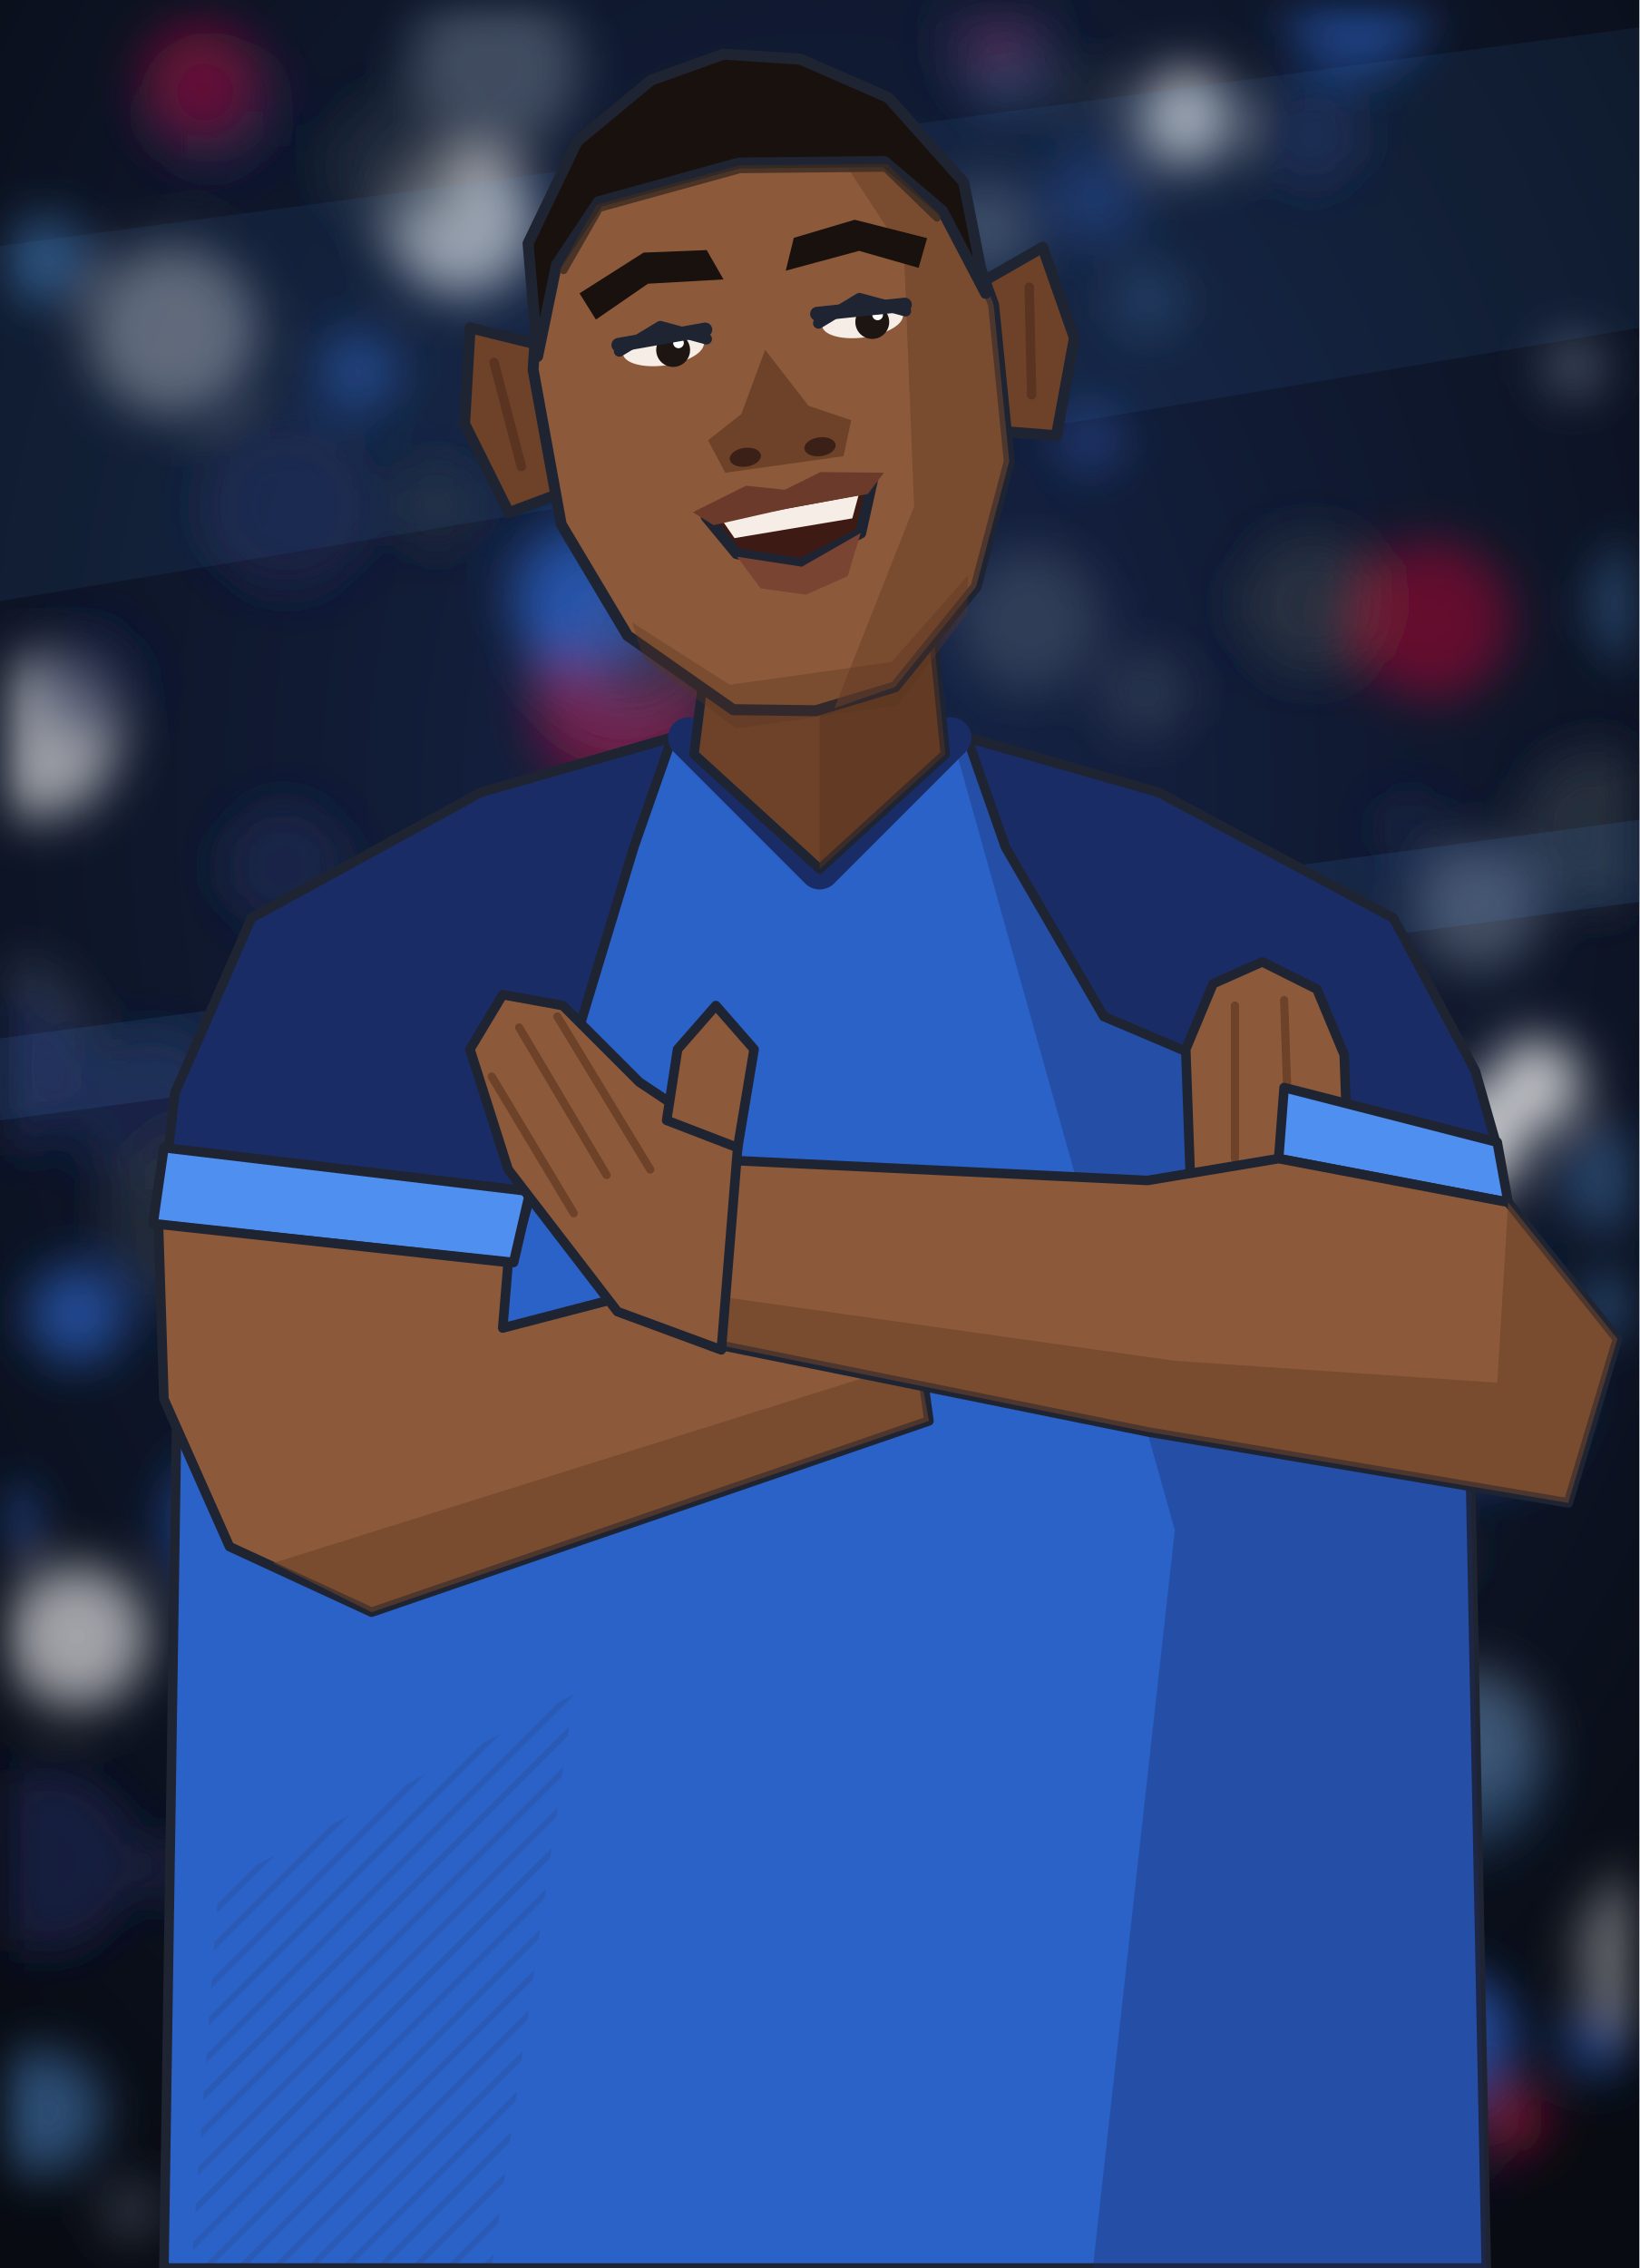
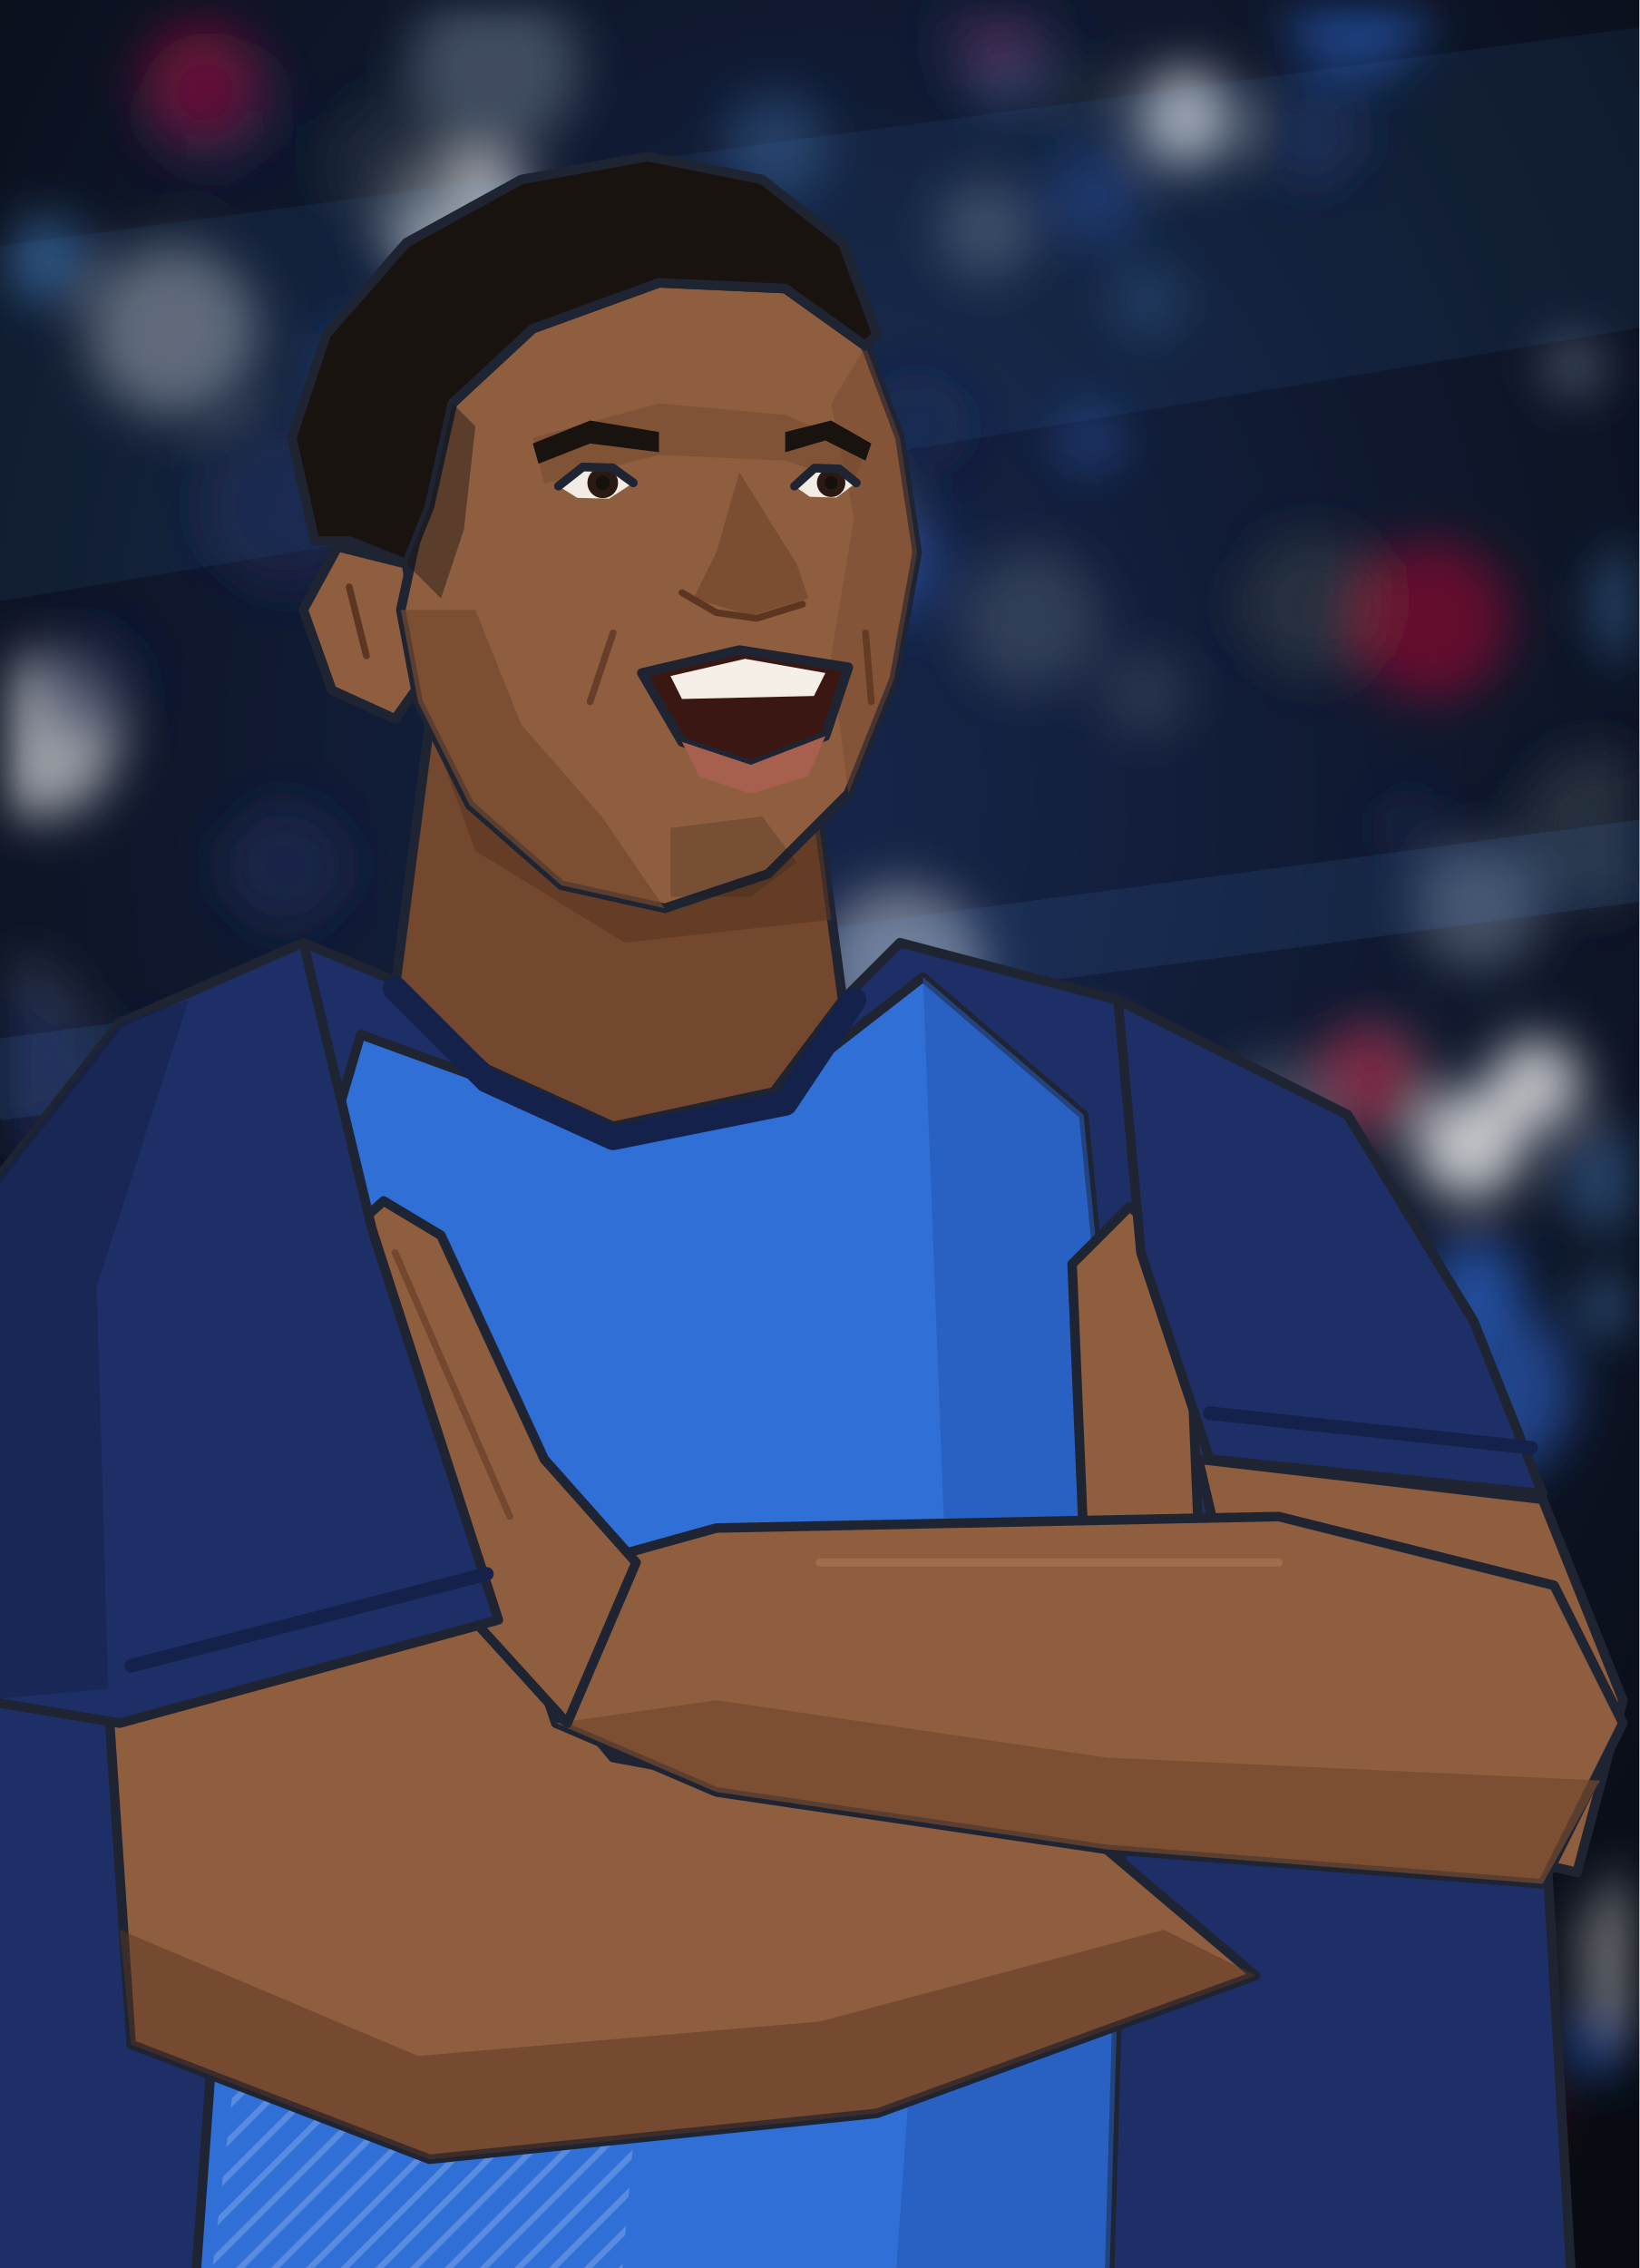
<svg xmlns="http://www.w3.org/2000/svg" viewBox="0 0 600 830" width="600" height="830">
  <defs>
    <filter id="blur" x="-20%" y="-20%" width="140%" height="140%">
      <feGaussianBlur stdDeviation="9" />
    </filter>
    <filter id="blur2" x="-20%" y="-20%" width="140%" height="140%">
      <feGaussianBlur stdDeviation="5" />
    </filter>
    <pattern id="hatch" width="9" height="9" patternUnits="userSpaceOnUse" patternTransform="rotate(45)">
      <rect width="2.2" height="9" fill="#ffffff" />
    </pattern>
    <pattern id="hatchd" width="9" height="9" patternUnits="userSpaceOnUse" patternTransform="rotate(45)">
      <rect width="2.2" height="9" fill="#1f2433" />
    </pattern>
    <radialGradient id="g1" cx="50%" cy="35%" r="75%">
      <stop offset="0" stop-color="#16254a" />
      <stop offset="1" stop-color="#080b12" />
    </radialGradient>
  </defs>
  <rect width="600" height="830" fill="url(#g1)" />
  <g filter="url(#blur)">
    <circle cx="158" cy="428" r="33" fill="#566377" opacity="0.62" />
    <circle cx="480" cy="221" r="26" fill="#2b3442" opacity="0.78" />
    <circle cx="177" cy="517" r="27" fill="#1b2550" opacity="0.69" />
    <circle cx="4" cy="379" r="29" fill="#566377" opacity="0.33" />
    <circle cx="227" cy="238" r="33" fill="#2b62c8" opacity="0.52" />
    <circle cx="406" cy="630" r="25" fill="#2b62c8" opacity="0.78" />
    <circle cx="543" cy="509" r="33" fill="#2b62c8" opacity="0.62" />
    <circle cx="367" cy="23" r="15" fill="#3b6ea5" opacity="0.71" />
    <circle cx="117" cy="828" r="11" fill="#566377" opacity="0.38" />
    <circle cx="341" cy="410" r="26" fill="#1b2550" opacity="0.39" />
    <circle cx="28" cy="481" r="18" fill="#2b62c8" opacity="0.69" />
    <circle cx="203" cy="689" r="32" fill="#2b3442" opacity="0.77" />
    <circle cx="584" cy="747" r="13" fill="#2b62c8" opacity="0.58" />
    <circle cx="562" cy="397" r="17" fill="#f4f4f4" opacity="0.76" />
    <circle cx="538" cy="419" r="20" fill="#f4f4f4" opacity="0.78" />
    <circle cx="503" cy="395" r="21" fill="#566377" opacity="0.49" />
    <circle cx="17" cy="95" r="16" fill="#3b6ea5" opacity="0.66" />
    <circle cx="497" cy="2" r="26" fill="#2b62c8" opacity="0.58" />
    <circle cx="524" cy="227" r="29" fill="#c8102e" opacity="0.46" />
    <circle cx="105" cy="185" r="32" fill="#1b2550" opacity="0.61" />
    <circle cx="330" cy="354" r="30" fill="#f4f4f4" opacity="0.42" />
    <circle cx="162" cy="67" r="16" fill="#2b3442" opacity="0.51" />
    <circle cx="153" cy="699" r="12" fill="#3b6ea5" opacity="0.56" />
    <circle cx="237" cy="416" r="16" fill="#3b6ea5" opacity="0.60" />
    <circle cx="344" cy="502" r="27" fill="#566377" opacity="0.63" />
    <circle cx="241" cy="166" r="28" fill="#2b62c8" opacity="0.52" />
    <circle cx="407" cy="792" r="34" fill="#566377" opacity="0.33" />
    <circle cx="284" cy="53" r="19" fill="#3b6ea5" opacity="0.44" />
    <circle cx="419" cy="254" r="16" fill="#566377" opacity="0.33" />
    <circle cx="336" cy="660" r="15" fill="#1b2550" opacity="0.67" />
    <circle cx="480" cy="50" r="19" fill="#1b2550" opacity="0.78" />
    <circle cx="528" cy="746" r="26" fill="#2b62c8" opacity="0.78" />
    <circle cx="364" cy="814" r="15" fill="#f4f4f4" opacity="0.60" />
    <circle cx="426" cy="496" r="29" fill="#2b3442" opacity="0.54" />
    <circle cx="132" cy="547" r="29" fill="#f4f4f4" opacity="0.37" />
    <circle cx="0" cy="391" r="32" fill="#1b2550" opacity="0.78" />
    <circle cx="14" cy="270" r="29" fill="#f4f4f4" opacity="0.62" />
    <circle cx="588" cy="431" r="19" fill="#3b6ea5" opacity="0.50" />
    <circle cx="131" cy="136" r="15" fill="#2b62c8" opacity="0.50" />
    <circle cx="181" cy="25" r="31" fill="#566377" opacity="0.69" />
    <circle cx="63" cy="121" r="31" fill="#f4f4f4" opacity="0.36" />
    <circle cx="541" cy="332" r="23" fill="#566377" opacity="0.74" />
    <circle cx="160" cy="185" r="16" fill="#2b3442" opacity="0.49" />
    <circle cx="553" cy="775" r="12" fill="#c8102e" opacity="0.66" />
    <circle cx="48" cy="809" r="11" fill="#566377" opacity="0.53" />
    <circle cx="55" cy="407" r="29" fill="#1b2550" opacity="0.73" />
    <circle cx="228" cy="258" r="33" fill="#c8102e" opacity="0.46" />
    <circle cx="32" cy="250" r="23" fill="#1b2550" opacity="0.45" />
    <circle cx="292" cy="515" r="28" fill="#566377" opacity="0.77" />
    <circle cx="90" cy="558" r="30" fill="#2b62c8" opacity="0.55" />
    <circle cx="321" cy="529" r="20" fill="#f4f4f4" opacity="0.65" />
    <circle cx="528" cy="776" r="28" fill="#1b2550" opacity="0.33" />
    <circle cx="323" cy="206" r="22" fill="#2b62c8" opacity="0.46" />
    <circle cx="420" cy="110" r="13" fill="#3b6ea5" opacity="0.34" />
    <circle cx="448" cy="517" r="30" fill="#2b62c8" opacity="0.64" />
    <circle cx="443" cy="482" r="27" fill="#c8102e" opacity="0.49" />
    <circle cx="401" cy="72" r="18" fill="#2b62c8" opacity="0.32" />
    <circle cx="434" cy="43" r="18" fill="#f4f4f4" opacity="0.65" />
    <circle cx="404" cy="741" r="24" fill="#566377" opacity="0.70" />
    <circle cx="398" cy="394" r="21" fill="#566377" opacity="0.41" />
    <circle cx="77" cy="38" r="26" fill="#1b2550" opacity="0.55" />
    <circle cx="609" cy="221" r="25" fill="#3b6ea5" opacity="0.62" />
    <circle cx="610" cy="715" r="32" fill="#f4f4f4" opacity="0.42" />
    <circle cx="500" cy="395" r="20" fill="#c8102e" opacity="0.49" />
    <circle cx="526" cy="728" r="11" fill="#1b2550" opacity="0.46" />
    <circle cx="309" cy="400" r="33" fill="#1b2550" opacity="0.35" />
    <circle cx="169" cy="81" r="27" fill="#f4f4f4" opacity="0.61" />
    <circle cx="374" cy="760" r="34" fill="#566377" opacity="0.79" />
    <circle cx="160" cy="720" r="24" fill="#1b2550" opacity="0.64" />
    <circle cx="370" cy="656" r="29" fill="#3b6ea5" opacity="0.39" />
    <circle cx="73" cy="29" r="21" fill="#c8102e" opacity="0.43" />
    <circle cx="147" cy="697" r="27" fill="#1b2550" opacity="0.42" />
    <circle cx="274" cy="733" r="23" fill="#1b2550" opacity="0.77" />
    <circle cx="468" cy="411" r="24" fill="#566377" opacity="0.61" />
    <circle cx="277" cy="685" r="16" fill="#3b6ea5" opacity="0.49" />
    <circle cx="268" cy="101" r="17" fill="#1b2550" opacity="0.32" />
    <circle cx="366" cy="19" r="13" fill="#c8102e" opacity="0.59" />
    <circle cx="397" cy="622" r="25" fill="#3b6ea5" opacity="0.52" />
    <circle cx="-3" cy="557" r="15" fill="#2b62c8" opacity="0.79" />
    <circle cx="184" cy="465" r="22" fill="#2b62c8" opacity="0.49" />
    <circle cx="128" cy="584" r="24" fill="#c8102e" opacity="0.72" />
    <circle cx="306" cy="192" r="24" fill="#566377" opacity="0.74" />
    <circle cx="240" cy="230" r="29" fill="#2b3442" opacity="0.71" />
    <circle cx="588" cy="478" r="11" fill="#3b6ea5" opacity="0.59" />
    <circle cx="72" cy="446" r="34" fill="#2b3442" opacity="0.63" />
    <circle cx="145" cy="61" r="26" fill="#2b3442" opacity="0.56" />
    <circle cx="538" cy="635" r="26" fill="#566377" opacity="0.64" />
    <circle cx="336" cy="156" r="19" fill="#1b2550" opacity="0.48" />
    <circle cx="295" cy="655" r="31" fill="#2b62c8" opacity="0.75" />
    <circle cx="62" cy="684" r="13" fill="#1b2550" opacity="0.56" />
    <circle cx="184" cy="368" r="19" fill="#f4f4f4" opacity="0.33" />
    <circle cx="28" cy="599" r="26" fill="#f4f4f4" opacity="0.64" />
    <circle cx="399" cy="161" r="12" fill="#2b62c8" opacity="0.42" />
    <circle cx="357" cy="551" r="19" fill="#566377" opacity="0.40" />
    <circle cx="188" cy="745" r="27" fill="#566377" opacity="0.34" />
    <circle cx="214" cy="218" r="27" fill="#2b62c8" opacity="0.66" />
    <circle cx="535" cy="648" r="31" fill="#3b6ea5" opacity="0.39" />
    <circle cx="367" cy="505" r="26" fill="#1b2550" opacity="0.73" />
    <circle cx="442" cy="826" r="11" fill="#f4f4f4" opacity="0.64" />
    <circle cx="212" cy="697" r="31" fill="#c8102e" opacity="0.57" />
    <circle cx="104" cy="317" r="23" fill="#1b2550" opacity="0.77" />
    <circle cx="365" cy="11" r="22" fill="#1b2550" opacity="0.61" />
    <circle cx="15" cy="773" r="23" fill="#3b6ea5" opacity="0.67" />
    <circle cx="176" cy="549" r="27" fill="#566377" opacity="0.40" />
    <circle cx="517" cy="568" r="20" fill="#2b3442" opacity="0.52" />
    <circle cx="361" cy="84" r="18" fill="#566377" opacity="0.60" />
    <circle cx="350" cy="552" r="32" fill="#2b3442" opacity="0.73" />
    <circle cx="576" cy="134" r="11" fill="#566377" opacity="0.78" />
    <circle cx="16" cy="681" r="34" fill="#1b2550" opacity="0.67" />
    <circle cx="207" cy="545" r="27" fill="#f4f4f4" opacity="0.75" />
    <circle cx="516" cy="303" r="14" fill="#1b2550" opacity="0.42" />
    <circle cx="424" cy="628" r="31" fill="#566377" opacity="0.69" />
    <circle cx="185" cy="666" r="17" fill="#f4f4f4" opacity="0.39" />
    <circle cx="377" cy="227" r="26" fill="#566377" opacity="0.43" />
    <circle cx="540" cy="469" r="17" fill="#2b62c8" opacity="0.69" />
    <circle cx="334" cy="600" r="25" fill="#2b3442" opacity="0.45" />
    <circle cx="132" cy="748" r="18" fill="#1b2550" opacity="0.49" />
    <circle cx="393" cy="33" r="11" fill="#2b3442" opacity="0.63" />
    <circle cx="585" cy="303" r="29" fill="#2b3442" opacity="0.80" />
    <circle cx="191" cy="497" r="18" fill="#2b3442" opacity="0.67" />
  </g>
  <polygon points="0,90 600,10 600,120 0,220" fill="#4fa3ff" opacity=".07" />
  <polygon points="0,380 600,300 600,330 0,410" fill="#4fa3ff" opacity=".10" />
-   <polygon points="60,830 66,430 92,336 176,290 252,268 300,312 348,268 424,290 510,336 536,430 544,830" fill="#2b62c8" stroke="#1f2433" stroke-width="3.5" stroke-linejoin="round" />
-   <polygon points="348,268 424,290 510,336 536,430 544,830 400,830 430,560" fill="#1a2c66" opacity="0.35" />
-   <polygon points="80,690 210,620 180,830 70,830" fill="url(#hatchd)" opacity="0.12" />
-   <polygon points="92,336 176,290 246,270 232,310 206,396 190,452 60,436 64,400" fill="#1a2c66" stroke="#1f2433" stroke-width="3.5" stroke-linejoin="round" />
-   <polygon points="60,420 194,436 188,462 56,448" fill="#4f8ff0" stroke="#1f2433" stroke-width="3.5" stroke-linejoin="round" />
-   <polygon points="510,336 424,290 354,270 368,310 404,372 470,400 548,420 540,392" fill="#1a2c66" stroke="#1f2433" stroke-width="3.5" stroke-linejoin="round" />
-   <polyline points="252,270 300,318 348,270" fill="none" stroke="#1a2c66" stroke-width="15" stroke-linecap="round" stroke-linejoin="round" />
-   <polyline points="258,274 300,314 342,274" fill="none" stroke="#f4f4f4" stroke-width="3" stroke-linecap="round" stroke-linejoin="round" />
-   <polygon points="264,196 338,196 346,276 300,318 254,276" fill="#6d4229" stroke="#1f2433" stroke-width="3.5" stroke-linejoin="round" />
-   <polygon points="300,200 338,196 346,276 300,318" fill="#5a3420" opacity="0.5" />
-   <g transform="translate(0 20) rotate(-8 300 250) translate(300 240) scale(1.15) translate(-300 -240)">
-     <polygon points="228,112 208,104 202,134 212,164 230,160" fill="#6d4229" stroke="#1f2433" stroke-width="3.5" stroke-linejoin="round" />
-     <polygon points="372,112 392,104 398,134 388,164 370,160" fill="#6d4229" stroke="#1f2433" stroke-width="3.5" stroke-linejoin="round" />
-     <polyline points="214,116 218,150" fill="none" stroke="#5a3420" stroke-width="3" stroke-linecap="round" stroke-linejoin="round" />
-     <polyline points="386,116 382,150" fill="none" stroke="#5a3420" stroke-width="3" stroke-linecap="round" stroke-linejoin="round" />
-     <polygon points="226,120 236,72 264,42 300,32 336,42 364,72 374,120 372,170 356,208 326,236 300,240 274,236 244,208 228,170" fill="#8c5a3a" stroke="#1f2433" stroke-width="3.5" stroke-linejoin="round" />
-     <polygon points="318,36 336,42 364,72 374,120 372,170 356,208 326,236 306,240 340,180 348,100" fill="#6d4229" opacity="0.6" />
-     <polygon points="246,204 274,228 326,228 354,204 352,216 326,242 274,242 248,216" fill="#5a3420" opacity="0.35" />
-     <polygon points="228,116 230,80 250,50 276,34 300,29 324,34 350,50 370,80 372,116 362,88 346,70 300,64 254,70 238,88" fill="#19110e" stroke="#1f2433" stroke-width="3.5" stroke-linejoin="round" />
-     <polyline points="240,90 254,72 300,66 346,72 360,90" fill="none" stroke="#3a2a22" stroke-width="2.5" stroke-linecap="round" stroke-linejoin="round" opacity="0.8" />
-     <polygon points="244,98 266,88 286,90 290,100 266,98 248,107" fill="#19110e" />
-     <polygon points="356,96 334,87 314,90 310,100 334,97 352,105" fill="#19110e" />
-     <ellipse cx="268" cy="119" rx="13" ry="5.5" fill="#f6eee6" />
-     <circle cx="271" cy="120" r="5.39" fill="#1c1512" />
-     <circle cx="273" cy="118" r="1.7" fill="#fff" />
-     <polyline points="254,118 268,112 282,118" fill="none" stroke="#1f2433" stroke-width="3.5" stroke-linecap="round" stroke-linejoin="round" />
-     <ellipse cx="332" cy="119" rx="13" ry="5.5" fill="#f6eee6" />
-     <circle cx="335" cy="120" r="5.39" fill="#1c1512" />
-     <circle cx="337" cy="118" r="1.7" fill="#fff" />
-     <polyline points="318,118 332,112 346,118" fill="none" stroke="#1f2433" stroke-width="3.5" stroke-linecap="round" stroke-linejoin="round" />
-     <polyline points="254,116 282,115" fill="none" stroke="#1f2433" stroke-width="4.5" stroke-linecap="round" stroke-linejoin="round" />
-     <polyline points="318,115 346,116" fill="none" stroke="#1f2433" stroke-width="4.5" stroke-linecap="round" stroke-linejoin="round" />
-     <polygon points="300,124 286,150 300,160 316,152" fill="#6d4229" />
-     <polygon points="278,150 290,143 300,150 310,143 324,150 320,161 282,161" fill="#6d4229" />
-     <ellipse cx="289" cy="157" rx="5" ry="3" fill="#3a2016" />
-     <ellipse cx="313" cy="157" rx="5" ry="3" fill="#3a2016" />
-     <polygon points="274,174 300,172 328,170 322,186 302,193 282,187" fill="#3d1a14" stroke="#1f2433" stroke-width="3.5" stroke-linejoin="round" />
-     <polygon points="279,176 323,174 320,181 282,182" fill="#f6eee6" />
-     <polygon points="270,172 288,166 300,169 312,165 332,168 326,174 300,175 276,177" fill="#6b3a2a" />
-     <polygon points="282,188 302,194 322,186 316,199 302,203 288,199" fill="#7a4433" />
-   </g>
-   <polygon points="58,448 186,462 184,486 330,448 340,520 136,590 84,566 60,512" fill="#8c5a3a" stroke="#1f2433" stroke-width="3.5" stroke-linejoin="round" />
-   <polygon points="100,572 136,590 340,520 336,498" fill="#6d4229" opacity="0.6" />
-   <polygon points="436,440 434,384 444,360 462,352 482,362 492,386 494,440" fill="#8c5a3a" stroke="#1f2433" stroke-width="3.5" stroke-linejoin="round" />
-   <polyline points="452,368 452,424" fill="none" stroke="#6d4229" stroke-width="3" stroke-linecap="round" stroke-linejoin="round" />
-   <polyline points="470,366 472,424" fill="none" stroke="#6d4229" stroke-width="3" stroke-linecap="round" stroke-linejoin="round" />
-   <polygon points="470,398 548,418 552,440 468,424" fill="#4f8ff0" stroke="#1f2433" stroke-width="3.5" stroke-linejoin="round" />
-   <polygon points="468,424 552,440 592,490 574,550 420,524 262,492 254,424 420,432" fill="#8c5a3a" stroke="#1f2433" stroke-width="3.5" stroke-linejoin="round" />
-   <polygon points="552,440 592,490 574,550 420,524 262,492 260,474 430,498 548,506" fill="#6d4229" opacity="0.6" />
-   <polygon points="270,420 264,494 226,480 186,428 172,384 184,364 206,368 234,396" fill="#8c5a3a" stroke="#1f2433" stroke-width="3.5" stroke-linejoin="round" />
-   <polyline points="190,376 222,430" fill="none" stroke="#6d4229" stroke-width="3" stroke-linecap="round" stroke-linejoin="round" />
-   <polyline points="204,372 238,428" fill="none" stroke="#6d4229" stroke-width="3" stroke-linecap="round" stroke-linejoin="round" />
-   <polyline points="180,394 210,444" fill="none" stroke="#6d4229" stroke-width="3" stroke-linecap="round" stroke-linejoin="round" />
-   <polygon points="244,410 270,420 276,384 262,368 248,384" fill="#8c5a3a" stroke="#1f2433" stroke-width="3.5" stroke-linejoin="round" />
+   <polygon points="-6.6,870 -2.4,433.2 43.8,374.4 111,345 161.4,366 224.4,403.8 295.8,378.6 329.4,345 409.2,366 493.2,408 539.4,483.6 560.4,580.2 577.2,870" fill="#1d2f66" stroke="#1f2433" stroke-width="3.5" stroke-linejoin="round" />
+   <polygon points="132,378.6 224.4,412.2 300,387 337.8,357.6 396.6,408 413.4,580.2 405,870 69,870 90,580.2 111,450" fill="#2f6fd6" stroke="#1f2433" stroke-width="3.5" stroke-linejoin="round" />
+   <polygon points="337.8,357.6 396.6,408 413.4,580.2 405,870 325.2,870 346.2,576" fill="#2459b4" opacity="0.6" />
+   <polygon points="90,723 237,723 224.4,870 73.2,870" fill="url(#hatch)" opacity="0.2" />
+   <polygon points="157.2,265.2 300,303 308.4,366 283.2,399.6 224.4,412.2 178.2,391.2 144.6,361.8" fill="#74482e" stroke="#1f2433" stroke-width="3.5" stroke-linejoin="round" />
+   <polygon points="157.2,265.2 300,303 304.2,336.6 228.6,345 174,311.4" fill="#5c3621" opacity="0.6" />
+   <polyline points="144.6,361.8 178.2,395.4 224.4,416.4 287.4,403.8 312.6,366" fill="none" stroke="#14214a" stroke-width="9" stroke-linecap="round" stroke-linejoin="round" />
+   <polygon points="39.6,622.2 182.4,592.8 224.4,643.2 405,676.8 459.6,723 321,773.4 157.2,790.2 48,748.2" fill="#8f5e3f" stroke="#1f2433" stroke-width="3.5" stroke-linejoin="round" />
+   <polygon points="48,748.2 157.2,790.2 321,773.4 459.6,723 426,706.2 300,739.8 153,752.4 43.8,706.2" fill="#5c3621" opacity="0.5" />
+   <polygon points="392.4,462.6 413.4,441.6 434.4,458.4 438.6,559.2 396.6,563.4" fill="#8f5e3f" stroke="#1f2433" stroke-width="3.5" stroke-linejoin="round" />
+   <polygon points="409.2,366 493.2,408 539.4,483.6 564.6,546.6 442.8,534 417.6,458.4" fill="#1d2f66" stroke="#1f2433" stroke-width="3.5" stroke-linejoin="round" />
+   <polyline points="442.8,517.2 560.4,529.8" fill="none" stroke="#14214a" stroke-width="5" stroke-linecap="round" stroke-linejoin="round" />
+   <polygon points="438.6,534 564.6,548.7 594,622.2 577.2,685.2 468,660" fill="#8f5e3f" stroke="#1f2433" stroke-width="3.5" stroke-linejoin="round" />
+   <polygon points="186.6,580.2 262.2,559.2 468,555 568.8,580.2 594,630.6 564.6,689.4 405,676.8 262.2,655.8 203.4,630.6" fill="#8f5e3f" stroke="#1f2433" stroke-width="3.5" stroke-linejoin="round" />
+   <polygon points="203.4,630.6 262.2,655.8 405,676.8 564.6,689.4 585.6,651.6 405,643.2 262.2,622.2" fill="#74482e" opacity="0.7" />
+   <polyline points="300,571.8 468,571.8" fill="none" stroke="#a87453" stroke-width="3" stroke-linecap="round" stroke-linejoin="round" opacity="0.7" />
+   <polygon points="119.4,458.4 140.4,439.5 161.4,452.1 199.2,534 232.8,571.8 207.6,630.6 165.6,584.4 136.2,521.4" fill="#8f5e3f" stroke="#1f2433" stroke-width="3.5" stroke-linejoin="round" />
+   <polyline points="144.6,458.4 186.6,555" fill="none" stroke="#74482e" stroke-width="2.5" stroke-linecap="round" stroke-linejoin="round" />
+   <polygon points="-2.4,433.2 43.8,374.4 111,345 136.2,450 182.4,592.8 43.8,630.6 -6.6,622.2" fill="#1d2f66" stroke="#1f2433" stroke-width="3.5" stroke-linejoin="round" />
+   <polygon points="-2.4,433.2 43.8,374.4 69,366 35.4,471 39.6,618 -6.6,622.2" fill="#14214a" opacity="0.6" />
+   <polyline points="48,609.6 178.2,576" fill="none" stroke="#14214a" stroke-width="5" stroke-linecap="round" stroke-linejoin="round" />
+   <polygon points="148.8,206.4 123.6,200.1 111,223.2 121.5,252.6 144.6,263.1 155.1,248.4" fill="#8f5e3f" stroke="#1f2433" stroke-width="3.5" stroke-linejoin="round" />
+   <polyline points="127.8,214.8 134.1,240" fill="none" stroke="#5c3621" stroke-width="2.5" stroke-linecap="round" stroke-linejoin="round" />
+   <polygon points="153,193.8 165.6,147.6 195,120.3 241.2,103.5 287.4,105.6 316.8,126.6 329.4,160.2 335.7,202.2 327.3,248.4 310.5,290.4 281.1,319.8 243.3,332.4 205.5,324 171.9,294.6 153,256.8 146.7,223.2" fill="#8f5e3f" stroke="#1f2433" stroke-width="3.5" stroke-linejoin="round" />
+   <polygon points="146.7,223.2 153,256.8 171.9,294.6 205.5,324 243.3,332.4 220.2,298.8 190.8,265.2 174,223.2" fill="#74482e" opacity="0.7" />
+   <polygon points="316.8,126.6 329.4,160.2 335.7,202.2 327.3,248.4 310.5,290.4 304.2,240 312.6,189.6 304.2,147.6" fill="#74482e" opacity="0.45" />
+   <polygon points="195,160.2 241.2,147.6 287.4,151.8 316.8,164.4 312.6,177 287.4,168.6 241.2,166.5 199.2,177" fill="#74482e" opacity="0.5" />
+   <polygon points="115.2,198 106.8,160.2 119.4,122.4 148.8,88.8 190.8,65.7 237,57.3 279,65.7 308.4,88.8 321,122.4 316.8,126.6 287.4,105.6 241.2,103.5 195,120.3 165.6,147.6 157.2,185.4 148.8,206.4 127.8,198" fill="#191310" stroke="#1f2433" stroke-width="3.5" stroke-linejoin="round" />
+   <polygon points="148.8,206.4 157.2,185.4 165.6,147.6 174,156 169.8,193.8 161.4,219" fill="#191310" opacity="0.45" />
+   <polygon points="195,162.3 216,153.9 241.2,158.1 241.2,165.5 216,162.3 197.1,169.7" fill="#191310" />
+   <polygon points="287.4,158.1 304.2,153.9 318.9,162.3 316.8,168.6 302.1,161.2 287.4,165.5" fill="#191310" />
+   <polygon points="204.4,177.9 213.3,170.9 224.2,171.2 231.8,176.7 222.9,182.5 211.3,182.2" fill="#f3ece4" />
+   <circle cx="220.6" cy="176.7" r="5.6" fill="#2a1a12" />
+   <circle cx="220.6" cy="176.7" r="2.6" fill="#14100e" />
+   <polyline points="204.4,177.9 213.3,170.9 224.2,171.2 231.8,176.7" fill="none" stroke="#1f2433" stroke-width="3.2" stroke-linecap="round" stroke-linejoin="round" />
+   <polygon points="290.8,177.9 298.1,171.3 307.2,171.6 313.4,176.7 306.1,182.1 296.4,181.8" fill="#f3ece4" />
+   <circle cx="304.2" cy="176.7" r="5.2" fill="#2a1a12" />
+   <circle cx="304.2" cy="176.7" r="2.4" fill="#14100e" />
+   <polyline points="290.8,177.9 298.1,171.3 307.2,171.6 313.4,176.7" fill="none" stroke="#1f2433" stroke-width="3.2" stroke-linecap="round" stroke-linejoin="round" />
+   <polygon points="270.6,172.8 291.6,206.4 295.8,219 274.8,225.3 253.8,219 262.2,202.2" fill="#74482e" opacity="0.75" />
+   <polyline points="249.6,216.9 262.2,224.2 276.9,226.3 293.7,221.1" fill="none" stroke="#5c3621" stroke-width="2.5" stroke-linecap="round" stroke-linejoin="round" />
+   <polygon points="234.9,246.3 270.6,237.9 310.5,244.2 302.1,269.4 274.8,279.9 249.6,271.5" fill="#3a1712" stroke="#1f2433" stroke-width="3.5" stroke-linejoin="round" />
+   <polygon points="245.4,247.4 272.7,241.1 302.1,246.3 297.9,254.7 249.6,255.8" fill="#f6efe8" />
+   <polygon points="249.6,271.5 274.8,279.9 302.1,269.4 295.8,284.1 274.8,290.4 255.9,284.1" fill="#a8604e" />
+   <polyline points="224.4,231.6 216,256.8" fill="none" stroke="#5c3621" stroke-width="2.5" stroke-linecap="round" stroke-linejoin="round" opacity="0.8" />
+   <polyline points="316.8,231.6 318.9,256.8" fill="none" stroke="#5c3621" stroke-width="2.5" stroke-linecap="round" stroke-linejoin="round" opacity="0.8" />
+   <polygon points="245.4,303 279,298.8 291.6,315.6 274.8,328.2 245.4,328.2" fill="#191310" opacity="0.2" />
</svg>
